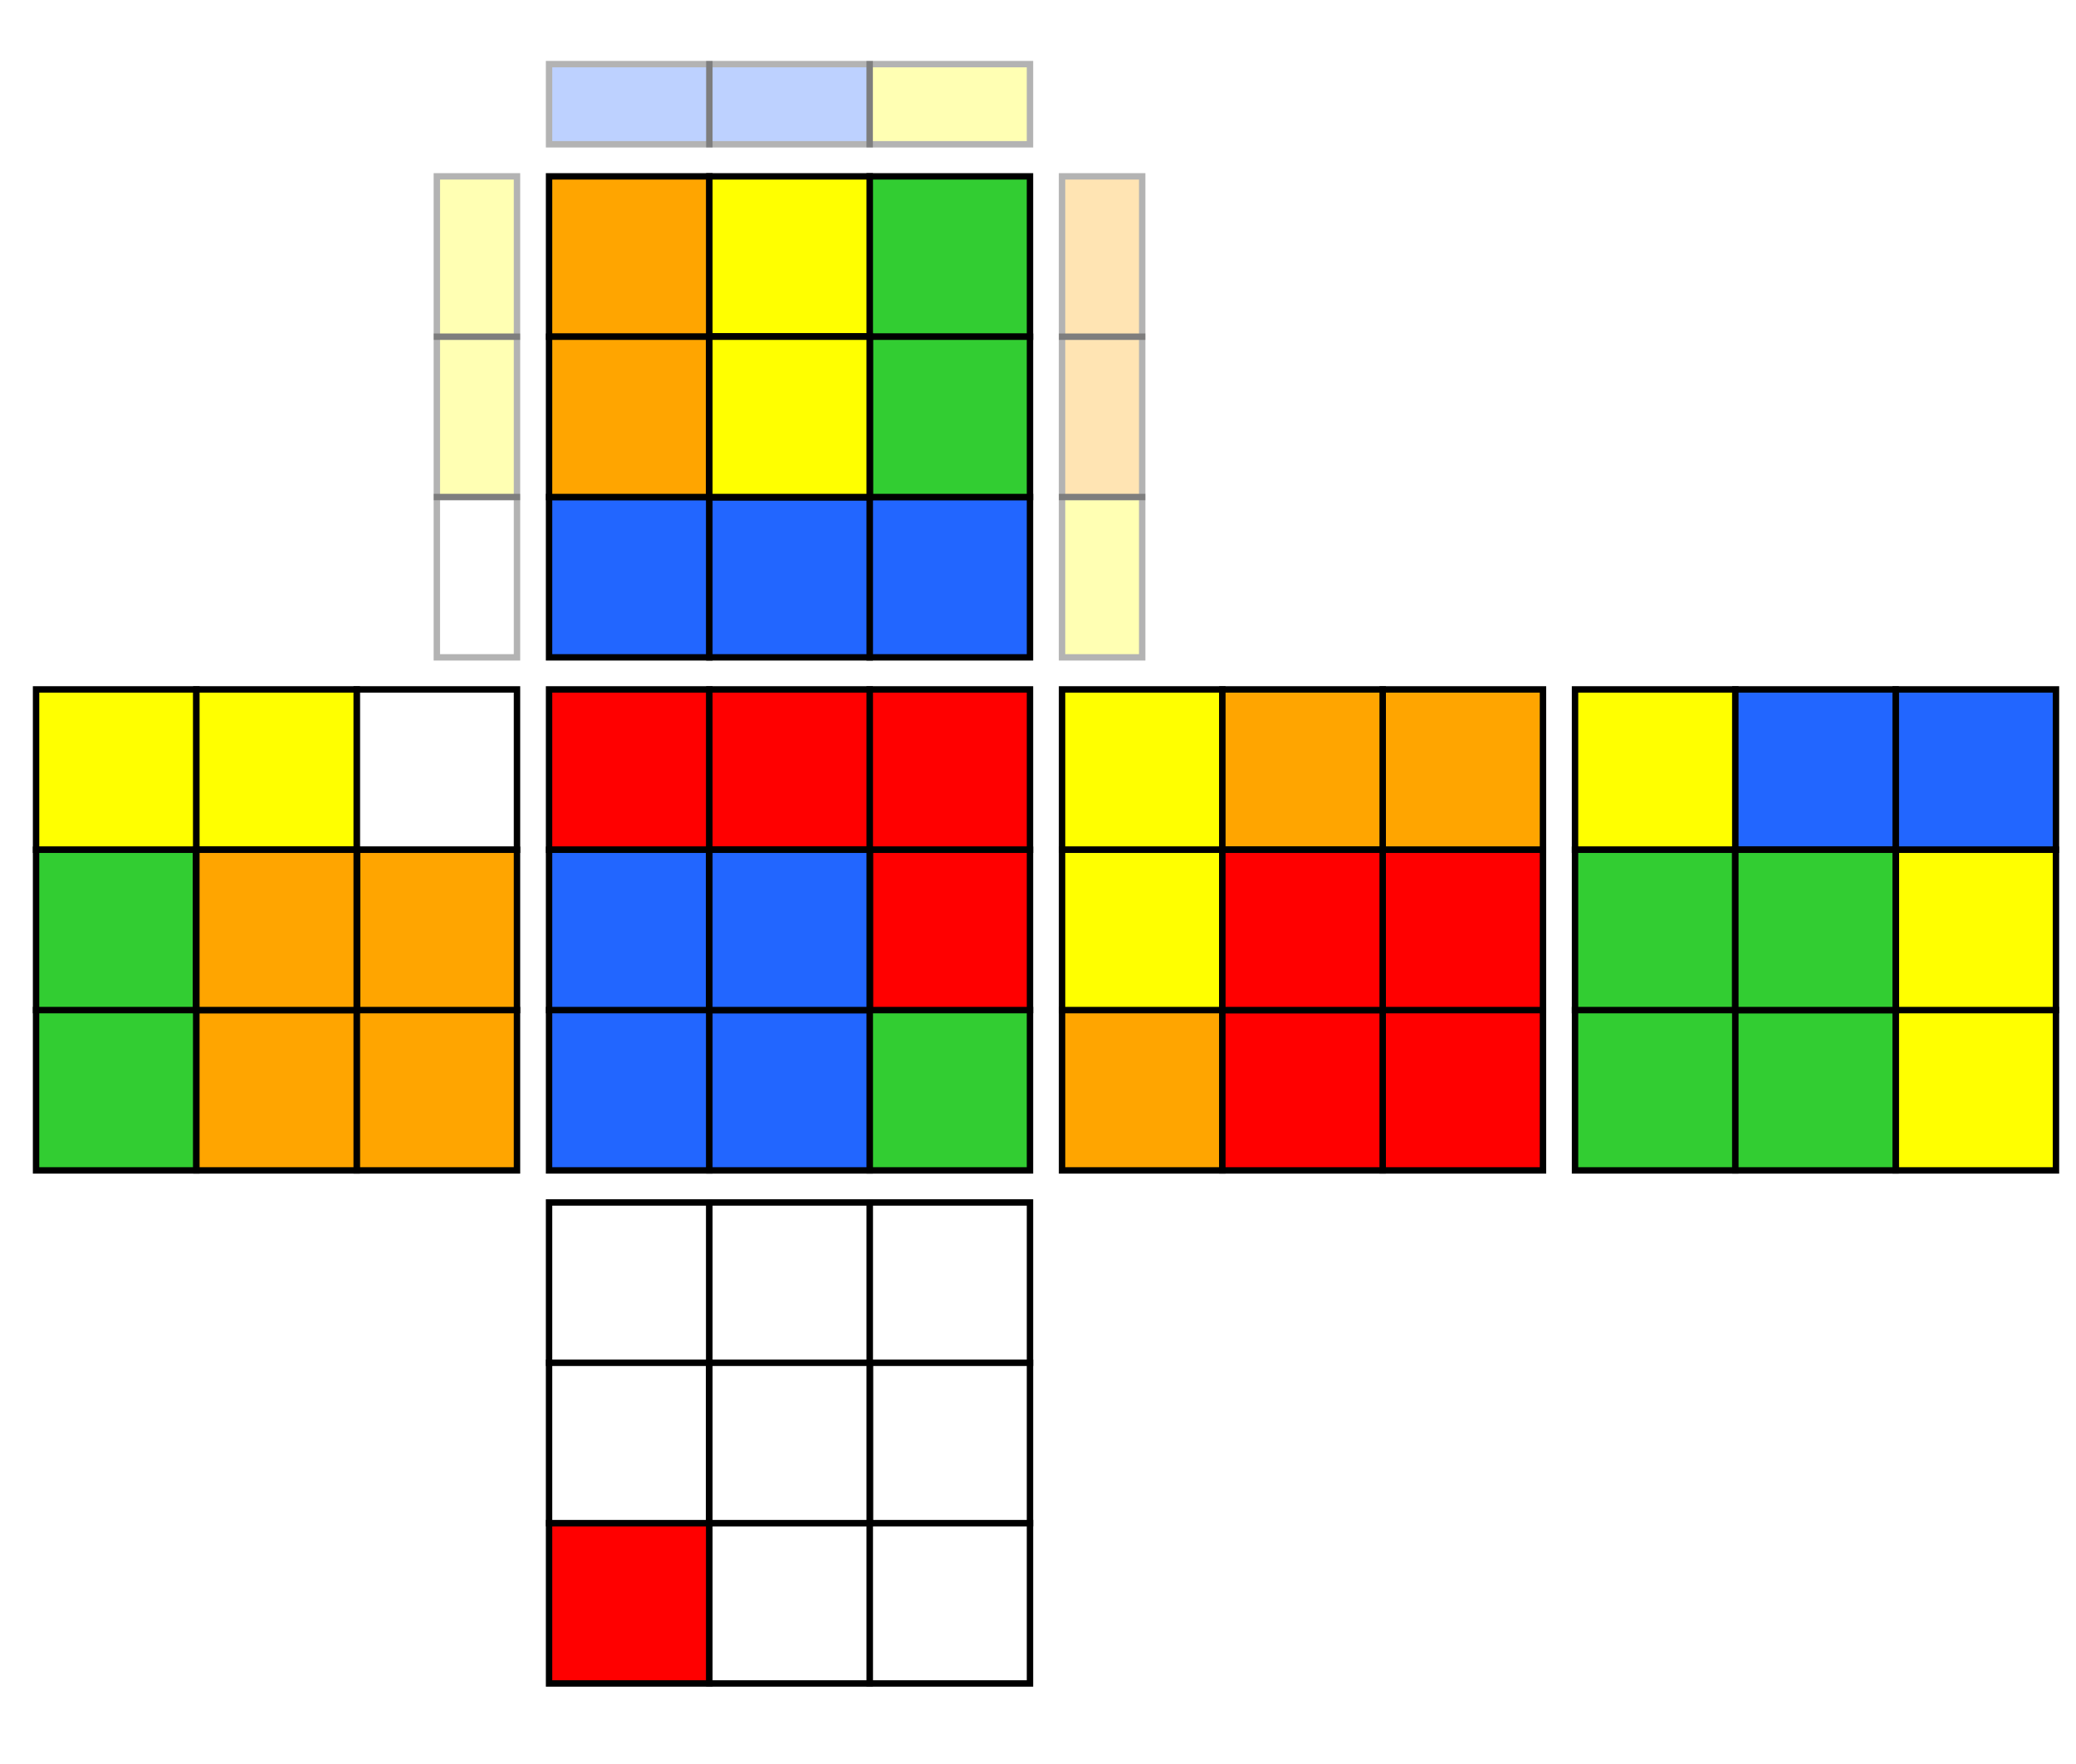
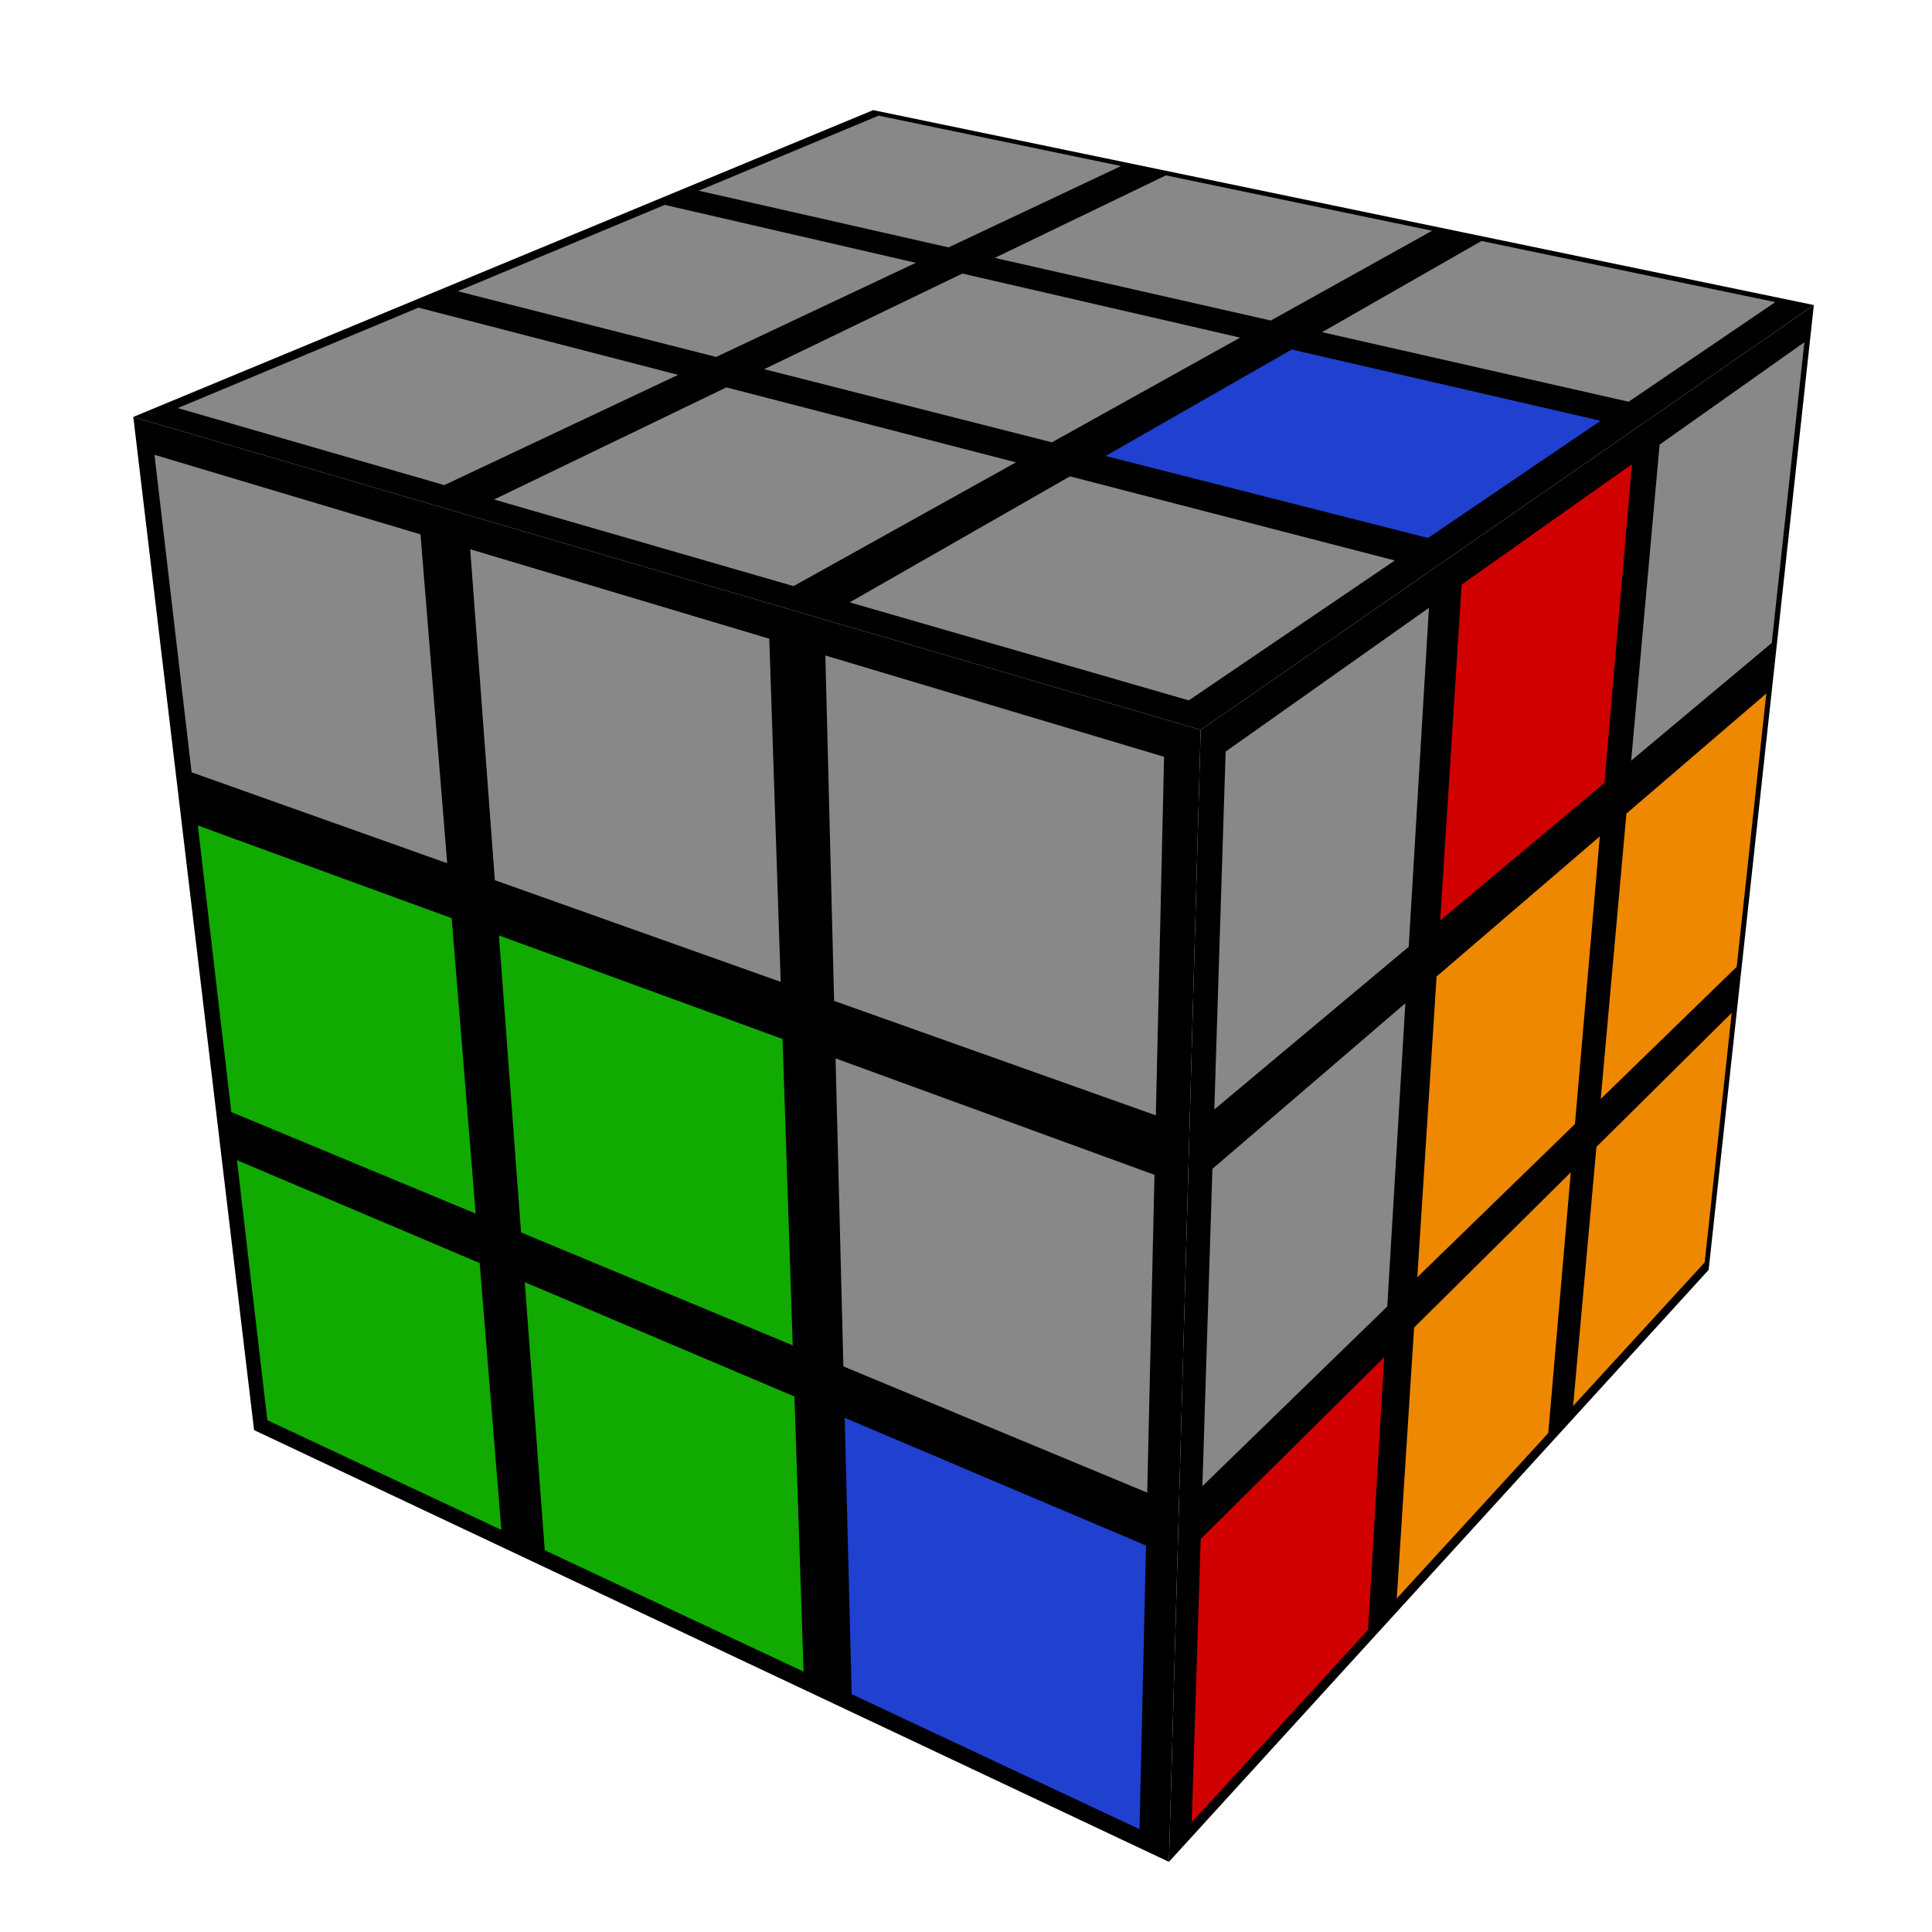
- <svg xmlns="http://www.w3.org/2000/svg" version="1.1" viewBox="0 0 518 440" preserveAspectRatio="xMidYMid meet" style="max-width: 100%; max-height: 100%;">
-   <defs>
-     <radialGradient id="grad-svg8-EDGES-l0-o0" r="70.711%">
-       <stop offset="100%" stop-color="rgb(34, 102, 255)" stop-opacity="1" />
-       <stop offset="100%" stop-color="black" stop-opacity="1" />
-       <stop offset="100%" stop-color="black" stop-opacity="1" />
-       <stop offset="100%" stop-color="white" stop-opacity="1" />
-     </radialGradient>
-     <radialGradient id="grad-svg8-EDGES-l0-o1" r="70.711%">
-       <stop offset="100%" stop-color="red" stop-opacity="1" />
-       <stop offset="100%" stop-color="black" stop-opacity="1" />
-       <stop offset="100%" stop-color="black" stop-opacity="1" />
-       <stop offset="100%" stop-color="limegreen" stop-opacity="1" />
-     </radialGradient>
-     <radialGradient id="grad-svg8-EDGES-l1-o0" r="70.711%">
-       <stop offset="100%" stop-color="limegreen" stop-opacity="1" />
-       <stop offset="100%" stop-color="black" stop-opacity="1" />
-       <stop offset="100%" stop-color="black" stop-opacity="1" />
-       <stop offset="100%" stop-color="white" stop-opacity="1" />
-     </radialGradient>
-     <radialGradient id="grad-svg8-EDGES-l1-o1" r="70.711%">
-       <stop offset="100%" stop-color="orange" stop-opacity="1" />
-       <stop offset="100%" stop-color="black" stop-opacity="1" />
-       <stop offset="100%" stop-color="black" stop-opacity="1" />
-       <stop offset="100%" stop-color="red" stop-opacity="1" />
-     </radialGradient>
-     <radialGradient id="grad-svg8-EDGES-l2-o0" r="70.711%">
-       <stop offset="100%" stop-color="yellow" stop-opacity="1" />
-       <stop offset="100%" stop-color="black" stop-opacity="1" />
-       <stop offset="100%" stop-color="black" stop-opacity="1" />
-       <stop offset="100%" stop-color="white" stop-opacity="1" />
-     </radialGradient>
-     <radialGradient id="grad-svg8-EDGES-l2-o1" r="70.711%">
-       <stop offset="100%" stop-color="rgb(34, 102, 255)" stop-opacity="1" />
-       <stop offset="100%" stop-color="black" stop-opacity="1" />
-       <stop offset="100%" stop-color="black" stop-opacity="1" />
-       <stop offset="100%" stop-color="rgb(34, 102, 255)" stop-opacity="1" />
-     </radialGradient>
-     <radialGradient id="grad-svg8-EDGES-l3-o0" r="70.711%">
-       <stop offset="100%" stop-color="orange" stop-opacity="1" />
-       <stop offset="100%" stop-color="black" stop-opacity="1" />
-       <stop offset="100%" stop-color="black" stop-opacity="1" />
-       <stop offset="100%" stop-color="white" stop-opacity="1" />
-     </radialGradient>
-     <radialGradient id="grad-svg8-EDGES-l3-o1" r="70.711%">
-       <stop offset="100%" stop-color="yellow" stop-opacity="1" />
-       <stop offset="100%" stop-color="black" stop-opacity="1" />
-       <stop offset="100%" stop-color="black" stop-opacity="1" />
-       <stop offset="100%" stop-color="orange" stop-opacity="1" />
-     </radialGradient>
-     <radialGradient id="grad-svg8-EDGES-l4-o0" r="70.711%">
-       <stop offset="100%" stop-color="white" stop-opacity="1" />
-       <stop offset="100%" stop-color="black" stop-opacity="1" />
-       <stop offset="100%" stop-color="black" stop-opacity="1" />
-       <stop offset="100%" stop-color="yellow" stop-opacity="1" />
-     </radialGradient>
-     <radialGradient id="grad-svg8-EDGES-l4-o1" r="70.711%">
-       <stop offset="100%" stop-color="rgb(34, 102, 255)" stop-opacity="1" />
-       <stop offset="100%" stop-color="black" stop-opacity="1" />
-       <stop offset="100%" stop-color="black" stop-opacity="1" />
-       <stop offset="100%" stop-color="limegreen" stop-opacity="1" />
-     </radialGradient>
-     <radialGradient id="grad-svg8-EDGES-l5-o0" r="70.711%">
-       <stop offset="100%" stop-color="white" stop-opacity="1" />
-       <stop offset="100%" stop-color="black" stop-opacity="1" />
-       <stop offset="100%" stop-color="black" stop-opacity="1" />
-       <stop offset="100%" stop-color="yellow" stop-opacity="1" />
-     </radialGradient>
-     <radialGradient id="grad-svg8-EDGES-l5-o1" r="70.711%">
-       <stop offset="100%" stop-color="red" stop-opacity="1" />
-       <stop offset="100%" stop-color="black" stop-opacity="1" />
-       <stop offset="100%" stop-color="black" stop-opacity="1" />
-       <stop offset="100%" stop-color="red" stop-opacity="1" />
-     </radialGradient>
-     <radialGradient id="grad-svg8-EDGES-l6-o0" r="70.711%">
-       <stop offset="100%" stop-color="white" stop-opacity="1" />
-       <stop offset="100%" stop-color="black" stop-opacity="1" />
-       <stop offset="100%" stop-color="black" stop-opacity="1" />
-       <stop offset="100%" stop-color="yellow" stop-opacity="1" />
-     </radialGradient>
-     <radialGradient id="grad-svg8-EDGES-l6-o1" r="70.711%">
-       <stop offset="100%" stop-color="limegreen" stop-opacity="1" />
-       <stop offset="100%" stop-color="black" stop-opacity="1" />
-       <stop offset="100%" stop-color="black" stop-opacity="1" />
-       <stop offset="100%" stop-color="rgb(34, 102, 255)" stop-opacity="1" />
-     </radialGradient>
-     <radialGradient id="grad-svg8-EDGES-l7-o0" r="70.711%">
-       <stop offset="100%" stop-color="white" stop-opacity="1" />
-       <stop offset="100%" stop-color="black" stop-opacity="1" />
-       <stop offset="100%" stop-color="black" stop-opacity="1" />
-       <stop offset="100%" stop-color="yellow" stop-opacity="1" />
-     </radialGradient>
-     <radialGradient id="grad-svg8-EDGES-l7-o1" r="70.711%">
-       <stop offset="100%" stop-color="orange" stop-opacity="1" />
-       <stop offset="100%" stop-color="black" stop-opacity="1" />
-       <stop offset="100%" stop-color="black" stop-opacity="1" />
-       <stop offset="100%" stop-color="orange" stop-opacity="1" />
-     </radialGradient>
-     <radialGradient id="grad-svg8-EDGES-l8-o0" r="70.711%">
-       <stop offset="100%" stop-color="red" stop-opacity="1" />
-       <stop offset="100%" stop-color="black" stop-opacity="1" />
-       <stop offset="100%" stop-color="black" stop-opacity="1" />
-       <stop offset="100%" stop-color="limegreen" stop-opacity="1" />
-     </radialGradient>
-     <radialGradient id="grad-svg8-EDGES-l8-o1" r="70.711%">
-       <stop offset="100%" stop-color="yellow" stop-opacity="1" />
-       <stop offset="100%" stop-color="black" stop-opacity="1" />
-       <stop offset="100%" stop-color="black" stop-opacity="1" />
-       <stop offset="100%" stop-color="red" stop-opacity="1" />
-     </radialGradient>
-     <radialGradient id="grad-svg8-EDGES-l9-o0" r="70.711%">
-       <stop offset="100%" stop-color="rgb(34, 102, 255)" stop-opacity="1" />
-       <stop offset="100%" stop-color="black" stop-opacity="1" />
-       <stop offset="100%" stop-color="black" stop-opacity="1" />
-       <stop offset="100%" stop-color="limegreen" stop-opacity="1" />
-     </radialGradient>
-     <radialGradient id="grad-svg8-EDGES-l9-o1" r="70.711%">
-       <stop offset="100%" stop-color="orange" stop-opacity="1" />
-       <stop offset="100%" stop-color="black" stop-opacity="1" />
-       <stop offset="100%" stop-color="black" stop-opacity="1" />
-       <stop offset="100%" stop-color="orange" stop-opacity="1" />
-     </radialGradient>
-     <radialGradient id="grad-svg8-EDGES-l10-o0" r="70.711%">
-       <stop offset="100%" stop-color="limegreen" stop-opacity="1" />
-       <stop offset="100%" stop-color="black" stop-opacity="1" />
-       <stop offset="100%" stop-color="black" stop-opacity="1" />
-       <stop offset="100%" stop-color="rgb(34, 102, 255)" stop-opacity="1" />
-     </radialGradient>
-     <radialGradient id="grad-svg8-EDGES-l10-o1" r="70.711%">
-       <stop offset="100%" stop-color="red" stop-opacity="1" />
-       <stop offset="100%" stop-color="black" stop-opacity="1" />
-       <stop offset="100%" stop-color="black" stop-opacity="1" />
-       <stop offset="100%" stop-color="red" stop-opacity="1" />
-     </radialGradient>
-     <radialGradient id="grad-svg8-EDGES-l11-o0" r="70.711%">
-       <stop offset="100%" stop-color="yellow" stop-opacity="1" />
-       <stop offset="100%" stop-color="black" stop-opacity="1" />
-       <stop offset="100%" stop-color="black" stop-opacity="1" />
-       <stop offset="100%" stop-color="rgb(34, 102, 255)" stop-opacity="1" />
-     </radialGradient>
-     <radialGradient id="grad-svg8-EDGES-l11-o1" r="70.711%">
-       <stop offset="100%" stop-color="limegreen" stop-opacity="1" />
-       <stop offset="100%" stop-color="black" stop-opacity="1" />
-       <stop offset="100%" stop-color="black" stop-opacity="1" />
-       <stop offset="100%" stop-color="orange" stop-opacity="1" />
-     </radialGradient>
-     <radialGradient id="grad-svg8-CORNERS-l0-o0" r="70.711%">
-       <stop offset="100%" stop-color="rgb(34, 102, 255)" stop-opacity="1" />
-       <stop offset="100%" stop-color="black" stop-opacity="1" />
-       <stop offset="100%" stop-color="black" stop-opacity="1" />
-       <stop offset="100%" stop-color="white" stop-opacity="1" />
-     </radialGradient>
-     <radialGradient id="grad-svg8-CORNERS-l0-o1" r="70.711%">
-       <stop offset="100%" stop-color="yellow" stop-opacity="1" />
-       <stop offset="100%" stop-color="black" stop-opacity="1" />
-       <stop offset="100%" stop-color="black" stop-opacity="1" />
-       <stop offset="100%" stop-color="red" stop-opacity="1" />
-     </radialGradient>
-     <radialGradient id="grad-svg8-CORNERS-l0-o2" r="70.711%">
-       <stop offset="100%" stop-color="red" stop-opacity="1" />
-       <stop offset="100%" stop-color="black" stop-opacity="1" />
-       <stop offset="100%" stop-color="black" stop-opacity="1" />
-       <stop offset="100%" stop-color="limegreen" stop-opacity="1" />
-     </radialGradient>
-     <radialGradient id="grad-svg8-CORNERS-l1-o0" r="70.711%">
-       <stop offset="100%" stop-color="limegreen" stop-opacity="1" />
-       <stop offset="100%" stop-color="black" stop-opacity="1" />
-       <stop offset="100%" stop-color="black" stop-opacity="1" />
-       <stop offset="100%" stop-color="white" stop-opacity="1" />
-     </radialGradient>
-     <radialGradient id="grad-svg8-CORNERS-l1-o1" r="70.711%">
-       <stop offset="100%" stop-color="yellow" stop-opacity="1" />
-       <stop offset="100%" stop-color="black" stop-opacity="1" />
-       <stop offset="100%" stop-color="black" stop-opacity="1" />
-       <stop offset="100%" stop-color="rgb(34, 102, 255)" stop-opacity="1" />
-     </radialGradient>
-     <radialGradient id="grad-svg8-CORNERS-l1-o2" r="70.711%">
-       <stop offset="100%" stop-color="orange" stop-opacity="1" />
-       <stop offset="100%" stop-color="black" stop-opacity="1" />
-       <stop offset="100%" stop-color="black" stop-opacity="1" />
-       <stop offset="100%" stop-color="red" stop-opacity="1" />
-     </radialGradient>
-     <radialGradient id="grad-svg8-CORNERS-l2-o0" r="70.711%">
-       <stop offset="100%" stop-color="orange" stop-opacity="1" />
-       <stop offset="100%" stop-color="black" stop-opacity="1" />
-       <stop offset="100%" stop-color="black" stop-opacity="1" />
-       <stop offset="100%" stop-color="white" stop-opacity="1" />
-     </radialGradient>
-     <radialGradient id="grad-svg8-CORNERS-l2-o1" r="70.711%">
-       <stop offset="100%" stop-color="yellow" stop-opacity="1" />
-       <stop offset="100%" stop-color="black" stop-opacity="1" />
-       <stop offset="100%" stop-color="black" stop-opacity="1" />
-       <stop offset="100%" stop-color="orange" stop-opacity="1" />
-     </radialGradient>
-     <radialGradient id="grad-svg8-CORNERS-l2-o2" r="70.711%">
-       <stop offset="100%" stop-color="rgb(34, 102, 255)" stop-opacity="1" />
-       <stop offset="100%" stop-color="black" stop-opacity="1" />
-       <stop offset="100%" stop-color="black" stop-opacity="1" />
-       <stop offset="100%" stop-color="rgb(34, 102, 255)" stop-opacity="1" />
-     </radialGradient>
-     <radialGradient id="grad-svg8-CORNERS-l3-o0" r="70.711%">
-       <stop offset="100%" stop-color="rgb(34, 102, 255)" stop-opacity="1" />
-       <stop offset="100%" stop-color="black" stop-opacity="1" />
-       <stop offset="100%" stop-color="black" stop-opacity="1" />
-       <stop offset="100%" stop-color="white" stop-opacity="1" />
-     </radialGradient>
-     <radialGradient id="grad-svg8-CORNERS-l3-o1" r="70.711%">
-       <stop offset="100%" stop-color="red" stop-opacity="1" />
-       <stop offset="100%" stop-color="black" stop-opacity="1" />
-       <stop offset="100%" stop-color="black" stop-opacity="1" />
-       <stop offset="100%" stop-color="limegreen" stop-opacity="1" />
-     </radialGradient>
-     <radialGradient id="grad-svg8-CORNERS-l3-o2" r="70.711%">
-       <stop offset="100%" stop-color="white" stop-opacity="1" />
-       <stop offset="100%" stop-color="black" stop-opacity="1" />
-       <stop offset="100%" stop-color="black" stop-opacity="1" />
-       <stop offset="100%" stop-color="orange" stop-opacity="1" />
-     </radialGradient>
-     <radialGradient id="grad-svg8-CORNERS-l4-o0" r="70.711%">
-       <stop offset="100%" stop-color="white" stop-opacity="1" />
-       <stop offset="100%" stop-color="black" stop-opacity="1" />
-       <stop offset="100%" stop-color="black" stop-opacity="1" />
-       <stop offset="100%" stop-color="yellow" stop-opacity="1" />
-     </radialGradient>
-     <radialGradient id="grad-svg8-CORNERS-l4-o1" r="70.711%">
-       <stop offset="100%" stop-color="limegreen" stop-opacity="1" />
-       <stop offset="100%" stop-color="black" stop-opacity="1" />
-       <stop offset="100%" stop-color="black" stop-opacity="1" />
-       <stop offset="100%" stop-color="limegreen" stop-opacity="1" />
-     </radialGradient>
-     <radialGradient id="grad-svg8-CORNERS-l4-o2" r="70.711%">
-       <stop offset="100%" stop-color="orange" stop-opacity="1" />
-       <stop offset="100%" stop-color="black" stop-opacity="1" />
-       <stop offset="100%" stop-color="black" stop-opacity="1" />
-       <stop offset="100%" stop-color="red" stop-opacity="1" />
-     </radialGradient>
-     <radialGradient id="grad-svg8-CORNERS-l5-o0" r="70.711%">
-       <stop offset="100%" stop-color="white" stop-opacity="1" />
-       <stop offset="100%" stop-color="black" stop-opacity="1" />
-       <stop offset="100%" stop-color="black" stop-opacity="1" />
-       <stop offset="100%" stop-color="yellow" stop-opacity="1" />
-     </radialGradient>
-     <radialGradient id="grad-svg8-CORNERS-l5-o1" r="70.711%">
-       <stop offset="100%" stop-color="orange" stop-opacity="1" />
-       <stop offset="100%" stop-color="black" stop-opacity="1" />
-       <stop offset="100%" stop-color="black" stop-opacity="1" />
-       <stop offset="100%" stop-color="orange" stop-opacity="1" />
-     </radialGradient>
-     <radialGradient id="grad-svg8-CORNERS-l5-o2" r="70.711%">
-       <stop offset="100%" stop-color="rgb(34, 102, 255)" stop-opacity="1" />
-       <stop offset="100%" stop-color="black" stop-opacity="1" />
-       <stop offset="100%" stop-color="black" stop-opacity="1" />
-       <stop offset="100%" stop-color="limegreen" stop-opacity="1" />
-     </radialGradient>
-     <radialGradient id="grad-svg8-CORNERS-l6-o0" r="70.711%">
-       <stop offset="100%" stop-color="red" stop-opacity="1" />
-       <stop offset="100%" stop-color="black" stop-opacity="1" />
-       <stop offset="100%" stop-color="black" stop-opacity="1" />
-       <stop offset="100%" stop-color="yellow" stop-opacity="1" />
-     </radialGradient>
-     <radialGradient id="grad-svg8-CORNERS-l6-o1" r="70.711%">
-       <stop offset="100%" stop-color="yellow" stop-opacity="1" />
-       <stop offset="100%" stop-color="black" stop-opacity="1" />
-       <stop offset="100%" stop-color="black" stop-opacity="1" />
-       <stop offset="100%" stop-color="rgb(34, 102, 255)" stop-opacity="1" />
-     </radialGradient>
-     <radialGradient id="grad-svg8-CORNERS-l6-o2" r="70.711%">
-       <stop offset="100%" stop-color="limegreen" stop-opacity="1" />
-       <stop offset="100%" stop-color="black" stop-opacity="1" />
-       <stop offset="100%" stop-color="black" stop-opacity="1" />
-       <stop offset="100%" stop-color="orange" stop-opacity="1" />
-     </radialGradient>
-     <radialGradient id="grad-svg8-CORNERS-l7-o0" r="70.711%">
-       <stop offset="100%" stop-color="white" stop-opacity="1" />
-       <stop offset="100%" stop-color="black" stop-opacity="1" />
-       <stop offset="100%" stop-color="black" stop-opacity="1" />
-       <stop offset="100%" stop-color="yellow" stop-opacity="1" />
-     </radialGradient>
-     <radialGradient id="grad-svg8-CORNERS-l7-o1" r="70.711%">
-       <stop offset="100%" stop-color="red" stop-opacity="1" />
-       <stop offset="100%" stop-color="black" stop-opacity="1" />
-       <stop offset="100%" stop-color="black" stop-opacity="1" />
-       <stop offset="100%" stop-color="red" stop-opacity="1" />
-     </radialGradient>
-     <radialGradient id="grad-svg8-CORNERS-l7-o2" r="70.711%">
-       <stop offset="100%" stop-color="limegreen" stop-opacity="1" />
-       <stop offset="100%" stop-color="black" stop-opacity="1" />
-       <stop offset="100%" stop-color="black" stop-opacity="1" />
-       <stop offset="100%" stop-color="rgb(34, 102, 255)" stop-opacity="1" />
-     </radialGradient>
-     <radialGradient id="grad-svg8-CENTERS-l0-o0" r="70.711%">
-       <stop offset="100%" stop-color="yellow" stop-opacity="1" />
-       <stop offset="100%" stop-color="black" stop-opacity="1" />
-       <stop offset="100%" stop-color="black" stop-opacity="1" />
-       <stop offset="100%" stop-color="white" stop-opacity="1" />
-     </radialGradient>
-     <radialGradient id="grad-svg8-CENTERS-l0-o1" r="70.711%">
-       <stop offset="100%" stop-color="yellow" stop-opacity="1" />
-       <stop offset="100%" stop-color="black" stop-opacity="1" />
-       <stop offset="100%" stop-color="black" stop-opacity="1" />
-       <stop offset="100%" stop-color="white" stop-opacity="1" />
-     </radialGradient>
-     <radialGradient id="grad-svg8-CENTERS-l0-o2" r="70.711%">
-       <stop offset="100%" stop-color="yellow" stop-opacity="1" />
-       <stop offset="100%" stop-color="black" stop-opacity="1" />
-       <stop offset="100%" stop-color="black" stop-opacity="1" />
-       <stop offset="100%" stop-color="white" stop-opacity="1" />
-     </radialGradient>
-     <radialGradient id="grad-svg8-CENTERS-l0-o3" r="70.711%">
-       <stop offset="100%" stop-color="yellow" stop-opacity="1" />
-       <stop offset="100%" stop-color="black" stop-opacity="1" />
-       <stop offset="100%" stop-color="black" stop-opacity="1" />
-       <stop offset="100%" stop-color="white" stop-opacity="1" />
-     </radialGradient>
-     <radialGradient id="grad-svg8-CENTERS-l1-o0" r="70.711%">
-       <stop offset="100%" stop-color="orange" stop-opacity="1" />
-       <stop offset="100%" stop-color="black" stop-opacity="1" />
-       <stop offset="100%" stop-color="black" stop-opacity="1" />
-       <stop offset="100%" stop-color="orange" stop-opacity="1" />
-     </radialGradient>
-     <radialGradient id="grad-svg8-CENTERS-l1-o1" r="70.711%">
-       <stop offset="100%" stop-color="orange" stop-opacity="1" />
-       <stop offset="100%" stop-color="black" stop-opacity="1" />
-       <stop offset="100%" stop-color="black" stop-opacity="1" />
-       <stop offset="100%" stop-color="orange" stop-opacity="1" />
-     </radialGradient>
-     <radialGradient id="grad-svg8-CENTERS-l1-o2" r="70.711%">
-       <stop offset="100%" stop-color="orange" stop-opacity="1" />
-       <stop offset="100%" stop-color="black" stop-opacity="1" />
-       <stop offset="100%" stop-color="black" stop-opacity="1" />
-       <stop offset="100%" stop-color="orange" stop-opacity="1" />
-     </radialGradient>
-     <radialGradient id="grad-svg8-CENTERS-l1-o3" r="70.711%">
-       <stop offset="100%" stop-color="orange" stop-opacity="1" />
-       <stop offset="100%" stop-color="black" stop-opacity="1" />
-       <stop offset="100%" stop-color="black" stop-opacity="1" />
-       <stop offset="100%" stop-color="orange" stop-opacity="1" />
-     </radialGradient>
-     <radialGradient id="grad-svg8-CENTERS-l2-o0" r="70.711%">
-       <stop offset="100%" stop-color="rgb(34, 102, 255)" stop-opacity="1" />
-       <stop offset="100%" stop-color="black" stop-opacity="1" />
-       <stop offset="100%" stop-color="black" stop-opacity="1" />
-       <stop offset="100%" stop-color="limegreen" stop-opacity="1" />
-     </radialGradient>
-     <radialGradient id="grad-svg8-CENTERS-l2-o1" r="70.711%">
-       <stop offset="100%" stop-color="rgb(34, 102, 255)" stop-opacity="1" />
-       <stop offset="100%" stop-color="black" stop-opacity="1" />
-       <stop offset="100%" stop-color="black" stop-opacity="1" />
-       <stop offset="100%" stop-color="limegreen" stop-opacity="1" />
-     </radialGradient>
-     <radialGradient id="grad-svg8-CENTERS-l2-o2" r="70.711%">
-       <stop offset="100%" stop-color="rgb(34, 102, 255)" stop-opacity="1" />
-       <stop offset="100%" stop-color="black" stop-opacity="1" />
-       <stop offset="100%" stop-color="black" stop-opacity="1" />
-       <stop offset="100%" stop-color="limegreen" stop-opacity="1" />
-     </radialGradient>
-     <radialGradient id="grad-svg8-CENTERS-l2-o3" r="70.711%">
-       <stop offset="100%" stop-color="rgb(34, 102, 255)" stop-opacity="1" />
-       <stop offset="100%" stop-color="black" stop-opacity="1" />
-       <stop offset="100%" stop-color="black" stop-opacity="1" />
-       <stop offset="100%" stop-color="limegreen" stop-opacity="1" />
-     </radialGradient>
-     <radialGradient id="grad-svg8-CENTERS-l3-o0" r="70.711%">
-       <stop offset="100%" stop-color="red" stop-opacity="1" />
-       <stop offset="100%" stop-color="black" stop-opacity="1" />
-       <stop offset="100%" stop-color="black" stop-opacity="1" />
-       <stop offset="100%" stop-color="red" stop-opacity="1" />
-     </radialGradient>
-     <radialGradient id="grad-svg8-CENTERS-l3-o1" r="70.711%">
-       <stop offset="100%" stop-color="red" stop-opacity="1" />
-       <stop offset="100%" stop-color="black" stop-opacity="1" />
-       <stop offset="100%" stop-color="black" stop-opacity="1" />
-       <stop offset="100%" stop-color="red" stop-opacity="1" />
-     </radialGradient>
-     <radialGradient id="grad-svg8-CENTERS-l3-o2" r="70.711%">
-       <stop offset="100%" stop-color="red" stop-opacity="1" />
-       <stop offset="100%" stop-color="black" stop-opacity="1" />
-       <stop offset="100%" stop-color="black" stop-opacity="1" />
-       <stop offset="100%" stop-color="red" stop-opacity="1" />
-     </radialGradient>
-     <radialGradient id="grad-svg8-CENTERS-l3-o3" r="70.711%">
-       <stop offset="100%" stop-color="red" stop-opacity="1" />
-       <stop offset="100%" stop-color="black" stop-opacity="1" />
-       <stop offset="100%" stop-color="black" stop-opacity="1" />
-       <stop offset="100%" stop-color="red" stop-opacity="1" />
-     </radialGradient>
-     <radialGradient id="grad-svg8-CENTERS-l4-o0" r="70.711%">
-       <stop offset="100%" stop-color="limegreen" stop-opacity="1" />
-       <stop offset="100%" stop-color="black" stop-opacity="1" />
-       <stop offset="100%" stop-color="black" stop-opacity="1" />
-       <stop offset="100%" stop-color="rgb(34, 102, 255)" stop-opacity="1" />
-     </radialGradient>
-     <radialGradient id="grad-svg8-CENTERS-l4-o1" r="70.711%">
-       <stop offset="100%" stop-color="limegreen" stop-opacity="1" />
-       <stop offset="100%" stop-color="black" stop-opacity="1" />
-       <stop offset="100%" stop-color="black" stop-opacity="1" />
-       <stop offset="100%" stop-color="rgb(34, 102, 255)" stop-opacity="1" />
-     </radialGradient>
-     <radialGradient id="grad-svg8-CENTERS-l4-o2" r="70.711%">
-       <stop offset="100%" stop-color="limegreen" stop-opacity="1" />
-       <stop offset="100%" stop-color="black" stop-opacity="1" />
-       <stop offset="100%" stop-color="black" stop-opacity="1" />
-       <stop offset="100%" stop-color="rgb(34, 102, 255)" stop-opacity="1" />
-     </radialGradient>
-     <radialGradient id="grad-svg8-CENTERS-l4-o3" r="70.711%">
-       <stop offset="100%" stop-color="limegreen" stop-opacity="1" />
-       <stop offset="100%" stop-color="black" stop-opacity="1" />
-       <stop offset="100%" stop-color="black" stop-opacity="1" />
-       <stop offset="100%" stop-color="rgb(34, 102, 255)" stop-opacity="1" />
-     </radialGradient>
-     <radialGradient id="grad-svg8-CENTERS-l5-o0" r="70.711%">
-       <stop offset="100%" stop-color="white" stop-opacity="1" />
-       <stop offset="100%" stop-color="black" stop-opacity="1" />
-       <stop offset="100%" stop-color="black" stop-opacity="1" />
-       <stop offset="100%" stop-color="yellow" stop-opacity="1" />
-     </radialGradient>
-     <radialGradient id="grad-svg8-CENTERS-l5-o1" r="70.711%">
-       <stop offset="100%" stop-color="white" stop-opacity="1" />
-       <stop offset="100%" stop-color="black" stop-opacity="1" />
-       <stop offset="100%" stop-color="black" stop-opacity="1" />
-       <stop offset="100%" stop-color="yellow" stop-opacity="1" />
-     </radialGradient>
-     <radialGradient id="grad-svg8-CENTERS-l5-o2" r="70.711%">
-       <stop offset="100%" stop-color="white" stop-opacity="1" />
-       <stop offset="100%" stop-color="black" stop-opacity="1" />
-       <stop offset="100%" stop-color="black" stop-opacity="1" />
-       <stop offset="100%" stop-color="yellow" stop-opacity="1" />
-     </radialGradient>
-     <radialGradient id="grad-svg8-CENTERS-l5-o3" r="70.711%">
-       <stop offset="100%" stop-color="white" stop-opacity="1" />
-       <stop offset="100%" stop-color="black" stop-opacity="1" />
-       <stop offset="100%" stop-color="black" stop-opacity="1" />
-       <stop offset="100%" stop-color="yellow" stop-opacity="1" />
-     </radialGradient>
-   </defs>
-   <defs>
-     <g id="sticker">
-       <rect x="0" y="0" width="1" height="1" stroke="black" stroke-width="0.04px" />
-     </g>
-     <g id="sticker-thin-v">
-       <rect x="0" y="0" width="0.5" height="1" stroke="black" stroke-width="0.04px" style="opacity: 0.3;" />
-     </g>
-     <g id="sticker-thin-h">
-       <rect x="0" y="0" width="1" height="0.5" stroke="black" stroke-width="0.04px" style="opacity: 0.3;" />
-     </g>
-   </defs>
-   <g id="puzzle" transform="translate(5,40) scale(40)">
-     <g class="hint-facelet">
-       <use data-copy-id="CORNERS-l0-o1" href="#sticker-thin-v" transform="translate(6.5,2.1)" style="fill: url(#grad-svg8-CORNERS-l0-o1)" />
-       <use data-copy-id="EDGES-l1-o1" href="#sticker-thin-v" transform="translate(6.5,1.1)" style="fill: url(#grad-svg8-EDGES-l1-o1)" />
-       <use data-copy-id="CORNERS-l1-o2" href="#sticker-thin-v" transform="translate(6.5,0.1)" style="fill: url(#grad-svg8-CORNERS-l1-o2)" />
-       <use data-copy-id="CORNERS-l2-o2" href="#sticker-thin-h" transform="translate(3.3,-0.6)" style="fill: url(#grad-svg8-CORNERS-l2-o2)" />
-       <use data-copy-id="EDGES-l2-o1" href="#sticker-thin-h" transform="translate(4.3,-0.6)" style="fill: url(#grad-svg8-EDGES-l2-o1)" />
-       <use data-copy-id="CORNERS-l1-o1" href="#sticker-thin-h" transform="translate(5.3,-0.6)" style="fill: url(#grad-svg8-CORNERS-l1-o1)" />
-       <use data-copy-id="CORNERS-l3-o2" href="#sticker-thin-v" transform="translate(2.6,2.1)" style="fill: url(#grad-svg8-CORNERS-l3-o2)" />
-       <use data-copy-id="EDGES-l3-o1" href="#sticker-thin-v" transform="translate(2.6,1.1)" style="fill: url(#grad-svg8-EDGES-l3-o1)" />
-       <use data-copy-id="CORNERS-l2-o1" href="#sticker-thin-v" transform="translate(2.6,0.1)" style="fill: url(#grad-svg8-CORNERS-l2-o1)" />
-     </g>
-     <use id="CORNERS-l0-o0" href="#sticker" transform="translate(5.3,2.1)" style="fill: url(#grad-svg8-CORNERS-l0-o0)" />
-     <use id="CORNERS-l0-o1" href="#sticker" transform="translate(6.5,3.3)" style="fill: url(#grad-svg8-CORNERS-l0-o1)" />
-     <use id="CORNERS-l0-o2" href="#sticker" transform="translate(5.3,3.3)" style="fill: url(#grad-svg8-CORNERS-l0-o2)" />
-     <use id="CORNERS-l1-o0" href="#sticker" transform="translate(5.3,0.1)" style="fill: url(#grad-svg8-CORNERS-l1-o0)" />
-     <use id="CORNERS-l1-o1" href="#sticker" transform="translate(9.7,3.3)" style="fill: url(#grad-svg8-CORNERS-l1-o1)" />
-     <use id="CORNERS-l1-o2" href="#sticker" transform="translate(8.5,3.3)" style="fill: url(#grad-svg8-CORNERS-l1-o2)" />
-     <use id="CORNERS-l2-o0" href="#sticker" transform="translate(3.3,0.1)" style="fill: url(#grad-svg8-CORNERS-l2-o0)" />
-     <use id="CORNERS-l2-o1" href="#sticker" transform="translate(0.1,3.3)" style="fill: url(#grad-svg8-CORNERS-l2-o1)" />
-     <use id="CORNERS-l2-o2" href="#sticker" transform="translate(11.7,3.3)" style="fill: url(#grad-svg8-CORNERS-l2-o2)" />
-     <use id="CORNERS-l3-o0" href="#sticker" transform="translate(3.3,2.1)" style="fill: url(#grad-svg8-CORNERS-l3-o0)" />
-     <use id="CORNERS-l3-o1" href="#sticker" transform="translate(3.3,3.3)" style="fill: url(#grad-svg8-CORNERS-l3-o1)" />
-     <use id="CORNERS-l3-o2" href="#sticker" transform="translate(2.1,3.3)" style="fill: url(#grad-svg8-CORNERS-l3-o2)" />
-     <use id="CORNERS-l4-o0" href="#sticker" transform="translate(5.3,6.5)" style="fill: url(#grad-svg8-CORNERS-l4-o0)" />
-     <use id="CORNERS-l4-o1" href="#sticker" transform="translate(5.3,5.3)" style="fill: url(#grad-svg8-CORNERS-l4-o1)" />
-     <use id="CORNERS-l4-o2" href="#sticker" transform="translate(6.5,5.3)" style="fill: url(#grad-svg8-CORNERS-l4-o2)" />
-     <use id="CORNERS-l5-o0" href="#sticker" transform="translate(3.3,6.5)" style="fill: url(#grad-svg8-CORNERS-l5-o0)" />
-     <use id="CORNERS-l5-o1" href="#sticker" transform="translate(2.1,5.3)" style="fill: url(#grad-svg8-CORNERS-l5-o1)" />
-     <use id="CORNERS-l5-o2" href="#sticker" transform="translate(3.3,5.3)" style="fill: url(#grad-svg8-CORNERS-l5-o2)" />
-     <use id="CORNERS-l6-o0" href="#sticker" transform="translate(3.3,8.5)" style="fill: url(#grad-svg8-CORNERS-l6-o0)" />
-     <use id="CORNERS-l6-o1" href="#sticker" transform="translate(11.7,5.3)" style="fill: url(#grad-svg8-CORNERS-l6-o1)" />
-     <use id="CORNERS-l6-o2" href="#sticker" transform="translate(0.1,5.3)" style="fill: url(#grad-svg8-CORNERS-l6-o2)" />
-     <use id="CORNERS-l7-o0" href="#sticker" transform="translate(5.3,8.5)" style="fill: url(#grad-svg8-CORNERS-l7-o0)" />
-     <use id="CORNERS-l7-o1" href="#sticker" transform="translate(8.5,5.3)" style="fill: url(#grad-svg8-CORNERS-l7-o1)" />
-     <use id="CORNERS-l7-o2" href="#sticker" transform="translate(9.7,5.3)" style="fill: url(#grad-svg8-CORNERS-l7-o2)" />
-     <use id="EDGES-l0-o0" href="#sticker" transform="translate(4.3,2.1)" style="fill: url(#grad-svg8-EDGES-l0-o0)" />
-     <use id="EDGES-l0-o1" href="#sticker" transform="translate(4.3,3.3)" style="fill: url(#grad-svg8-EDGES-l0-o1)" />
-     <use id="EDGES-l1-o0" href="#sticker" transform="translate(5.3,1.1)" style="fill: url(#grad-svg8-EDGES-l1-o0)" />
-     <use id="EDGES-l1-o1" href="#sticker" transform="translate(7.5,3.3)" style="fill: url(#grad-svg8-EDGES-l1-o1)" />
-     <use id="EDGES-l2-o0" href="#sticker" transform="translate(4.3,0.1)" style="fill: url(#grad-svg8-EDGES-l2-o0)" />
-     <use id="EDGES-l2-o1" href="#sticker" transform="translate(10.7,3.3)" style="fill: url(#grad-svg8-EDGES-l2-o1)" />
-     <use id="EDGES-l3-o0" href="#sticker" transform="translate(3.3,1.1)" style="fill: url(#grad-svg8-EDGES-l3-o0)" />
-     <use id="EDGES-l3-o1" href="#sticker" transform="translate(1.1,3.3)" style="fill: url(#grad-svg8-EDGES-l3-o1)" />
-     <use id="EDGES-l4-o0" href="#sticker" transform="translate(4.3,6.5)" style="fill: url(#grad-svg8-EDGES-l4-o0)" />
-     <use id="EDGES-l4-o1" href="#sticker" transform="translate(4.3,5.3)" style="fill: url(#grad-svg8-EDGES-l4-o1)" />
-     <use id="EDGES-l5-o0" href="#sticker" transform="translate(5.3,7.5)" style="fill: url(#grad-svg8-EDGES-l5-o0)" />
-     <use id="EDGES-l5-o1" href="#sticker" transform="translate(7.5,5.3)" style="fill: url(#grad-svg8-EDGES-l5-o1)" />
-     <use id="EDGES-l6-o0" href="#sticker" transform="translate(4.3,8.5)" style="fill: url(#grad-svg8-EDGES-l6-o0)" />
-     <use id="EDGES-l6-o1" href="#sticker" transform="translate(10.7,5.3)" style="fill: url(#grad-svg8-EDGES-l6-o1)" />
-     <use id="EDGES-l7-o0" href="#sticker" transform="translate(3.3,7.5)" style="fill: url(#grad-svg8-EDGES-l7-o0)" />
-     <use id="EDGES-l7-o1" href="#sticker" transform="translate(1.1,5.3)" style="fill: url(#grad-svg8-EDGES-l7-o1)" />
-     <use id="EDGES-l8-o0" href="#sticker" transform="translate(5.3,4.3)" style="fill: url(#grad-svg8-EDGES-l8-o0)" />
-     <use id="EDGES-l8-o1" href="#sticker" transform="translate(6.5,4.3)" style="fill: url(#grad-svg8-EDGES-l8-o1)" />
-     <use id="EDGES-l9-o0" href="#sticker" transform="translate(3.3,4.3)" style="fill: url(#grad-svg8-EDGES-l9-o0)" />
-     <use id="EDGES-l9-o1" href="#sticker" transform="translate(2.1,4.3)" style="fill: url(#grad-svg8-EDGES-l9-o1)" />
-     <use id="EDGES-l10-o0" href="#sticker" transform="translate(9.7,4.3)" style="fill: url(#grad-svg8-EDGES-l10-o0)" />
-     <use id="EDGES-l10-o1" href="#sticker" transform="translate(8.5,4.3)" style="fill: url(#grad-svg8-EDGES-l10-o1)" />
-     <use id="EDGES-l11-o0" href="#sticker" transform="translate(11.7,4.3)" style="fill: url(#grad-svg8-EDGES-l11-o0)" />
-     <use id="EDGES-l11-o1" href="#sticker" transform="translate(0.1,4.3)" style="fill: url(#grad-svg8-EDGES-l11-o1)" />
-     <use id="CENTERS-l0-o0" href="#sticker" transform="translate(4.3,1.1)" style="fill: url(#grad-svg8-CENTERS-l0-o0)" />
-     <use id="CENTERS-l0-o1" href="#sticker" transform="translate(4.3,1.1)" style="fill: url(#grad-svg8-CENTERS-l0-o1)" />
-     <use id="CENTERS-l0-o2" href="#sticker" transform="translate(4.3,1.1)" style="fill: url(#grad-svg8-CENTERS-l0-o2)" />
-     <use id="CENTERS-l0-o3" href="#sticker" transform="translate(4.3,1.1)" style="fill: url(#grad-svg8-CENTERS-l0-o3)" />
-     <use id="CENTERS-l1-o0" href="#sticker" transform="translate(1.1,4.3)" style="fill: url(#grad-svg8-CENTERS-l1-o0)" />
-     <use id="CENTERS-l1-o1" href="#sticker" transform="translate(1.1,4.3)" style="fill: url(#grad-svg8-CENTERS-l1-o1)" />
-     <use id="CENTERS-l1-o2" href="#sticker" transform="translate(1.1,4.3)" style="fill: url(#grad-svg8-CENTERS-l1-o2)" />
-     <use id="CENTERS-l1-o3" href="#sticker" transform="translate(1.1,4.3)" style="fill: url(#grad-svg8-CENTERS-l1-o3)" />
-     <use id="CENTERS-l2-o0" href="#sticker" transform="translate(4.3,4.3)" style="fill: url(#grad-svg8-CENTERS-l2-o0)" />
-     <use id="CENTERS-l2-o1" href="#sticker" transform="translate(4.3,4.3)" style="fill: url(#grad-svg8-CENTERS-l2-o1)" />
-     <use id="CENTERS-l2-o2" href="#sticker" transform="translate(4.3,4.3)" style="fill: url(#grad-svg8-CENTERS-l2-o2)" />
-     <use id="CENTERS-l2-o3" href="#sticker" transform="translate(4.3,4.3)" style="fill: url(#grad-svg8-CENTERS-l2-o3)" />
-     <use id="CENTERS-l3-o0" href="#sticker" transform="translate(7.5,4.3)" style="fill: url(#grad-svg8-CENTERS-l3-o0)" />
-     <use id="CENTERS-l3-o1" href="#sticker" transform="translate(7.5,4.3)" style="fill: url(#grad-svg8-CENTERS-l3-o1)" />
-     <use id="CENTERS-l3-o2" href="#sticker" transform="translate(7.5,4.3)" style="fill: url(#grad-svg8-CENTERS-l3-o2)" />
-     <use id="CENTERS-l3-o3" href="#sticker" transform="translate(7.5,4.3)" style="fill: url(#grad-svg8-CENTERS-l3-o3)" />
-     <use id="CENTERS-l4-o0" href="#sticker" transform="translate(10.7,4.3)" style="fill: url(#grad-svg8-CENTERS-l4-o0)" />
-     <use id="CENTERS-l4-o1" href="#sticker" transform="translate(10.7,4.3)" style="fill: url(#grad-svg8-CENTERS-l4-o1)" />
-     <use id="CENTERS-l4-o2" href="#sticker" transform="translate(10.7,4.3)" style="fill: url(#grad-svg8-CENTERS-l4-o2)" />
-     <use id="CENTERS-l4-o3" href="#sticker" transform="translate(10.7,4.3)" style="fill: url(#grad-svg8-CENTERS-l4-o3)" />
-     <use id="CENTERS-l5-o0" href="#sticker" transform="translate(4.3,7.5)" style="fill: url(#grad-svg8-CENTERS-l5-o0)" />
-     <use id="CENTERS-l5-o1" href="#sticker" transform="translate(4.3,7.5)" style="fill: url(#grad-svg8-CENTERS-l5-o1)" />
-     <use id="CENTERS-l5-o2" href="#sticker" transform="translate(4.3,7.5)" style="fill: url(#grad-svg8-CENTERS-l5-o2)" />
-     <use id="CENTERS-l5-o3" href="#sticker" transform="translate(4.3,7.5)" style="fill: url(#grad-svg8-CENTERS-l5-o3)" />
-   </g>
+ <svg xmlns="http://www.w3.org/2000/svg" version="1.1" width="75" height="75">
+   <polygon points="33.897,4.275 70.413,11.842 46.61,28.335 5.175,16.185" />
+   <polygon points="5.175,16.185 46.61,28.335 45.378,72.277 9.863,55.516" />
+   <polygon points="46.61,28.335 70.413,11.842 66.329,49.297 45.378,72.277" />
+   <polygon points="34.108,4.489 43.519,6.446 36.821,9.604 27.125,7.403" fill="#888888" />
+   <polygon points="45.258,6.808 55.595,8.957 49.332,12.443 38.618,10.011" fill="#888888" />
+   <polygon points="57.51,9.355 68.918,11.728 63.222,15.595 51.322,12.895" fill="#888888" />
+   <polygon points="25.806,7.953 35.552,10.202 27.8,13.856 17.77,11.306" fill="#888888" />
+   <polygon points="37.359,10.619 48.141,13.106 40.835,17.171 29.666,14.331" fill="#888888" />
+   <polygon points="50.145,13.568 62.135,16.334 55.434,20.884 42.919,17.701" fill="#2040d0" />
+   <polygon points="16.245,11.942 26.324,14.552 17.246,18.832 6.902,15.841" fill="#888888" />
+   <polygon points="28.199,15.038 39.438,17.949 30.806,22.753 19.179,19.391" fill="#888888" />
+   <polygon points="41.536,18.492 54.146,21.758 46.148,27.189 32.985,23.383" fill="#888888" />
+   <polygon points="5.997,17.656 16.324,20.745 17.36,33.511 7.438,29.981" fill="#888888" />
+   <polygon points="18.253,21.322 29.863,24.795 30.306,38.116 19.21,34.169" fill="#888888" />
+   <polygon points="32.04,25.446 45.189,29.379 44.87,43.298 32.38,38.854" fill="#888888" />
+   <polygon points="7.679,32.045 17.534,35.643 18.465,47.111 8.98,43.169" fill="#11aa00" />
+   <polygon points="19.369,36.314 30.379,40.334 30.774,52.226 20.228,47.843" fill="#11aa00" />
+   <polygon points="32.436,41.086 44.817,45.607 44.535,57.944 32.74,53.043" fill="#888888" />
+   <polygon points="9.198,45.037 18.621,49.032 19.463,59.39 10.378,55.13" fill="#11aa00" />
+   <polygon points="20.372,49.774 30.84,54.212 31.195,64.892 21.147,60.18" fill="#11aa00" />
+   <polygon points="32.79,55.039 44.488,59.998 44.236,71.009 33.062,65.768" fill="#2040d0" />
+   <polygon points="47.579,29.177 55.471,23.595 54.686,36.754 47.139,43.07" fill="#888888" />
+   <polygon points="56.741,22.696 63.352,18.019 62.283,30.397 55.907,35.733" fill="#d00000" />
+   <polygon points="64.425,17.261 70.045,13.285 68.78,24.959 63.322,29.528" fill="#888888" />
+   <polygon points="47.066,45.375 54.555,38.947 53.854,50.716 46.676,57.693" fill="#888888" />
+   <polygon points="55.768,37.907 62.104,32.469 61.14,43.635 55.02,49.582" fill="#ee8800" />
+   <polygon points="63.137,31.583 68.568,26.922 67.419,37.532 62.14,42.662" fill="#ee8800" />
+   <polygon points="46.611,59.744 53.737,52.684 53.106,63.271 46.262,70.741" fill="#d00000" />
+   <polygon points="54.895,51.536 60.978,45.509 60.103,55.633 54.222,62.052" fill="#ee8800" />
+   <polygon points="61.973,44.523 67.225,39.319 66.176,49.005 61.068,54.58" fill="#ee8800" />
</svg>
